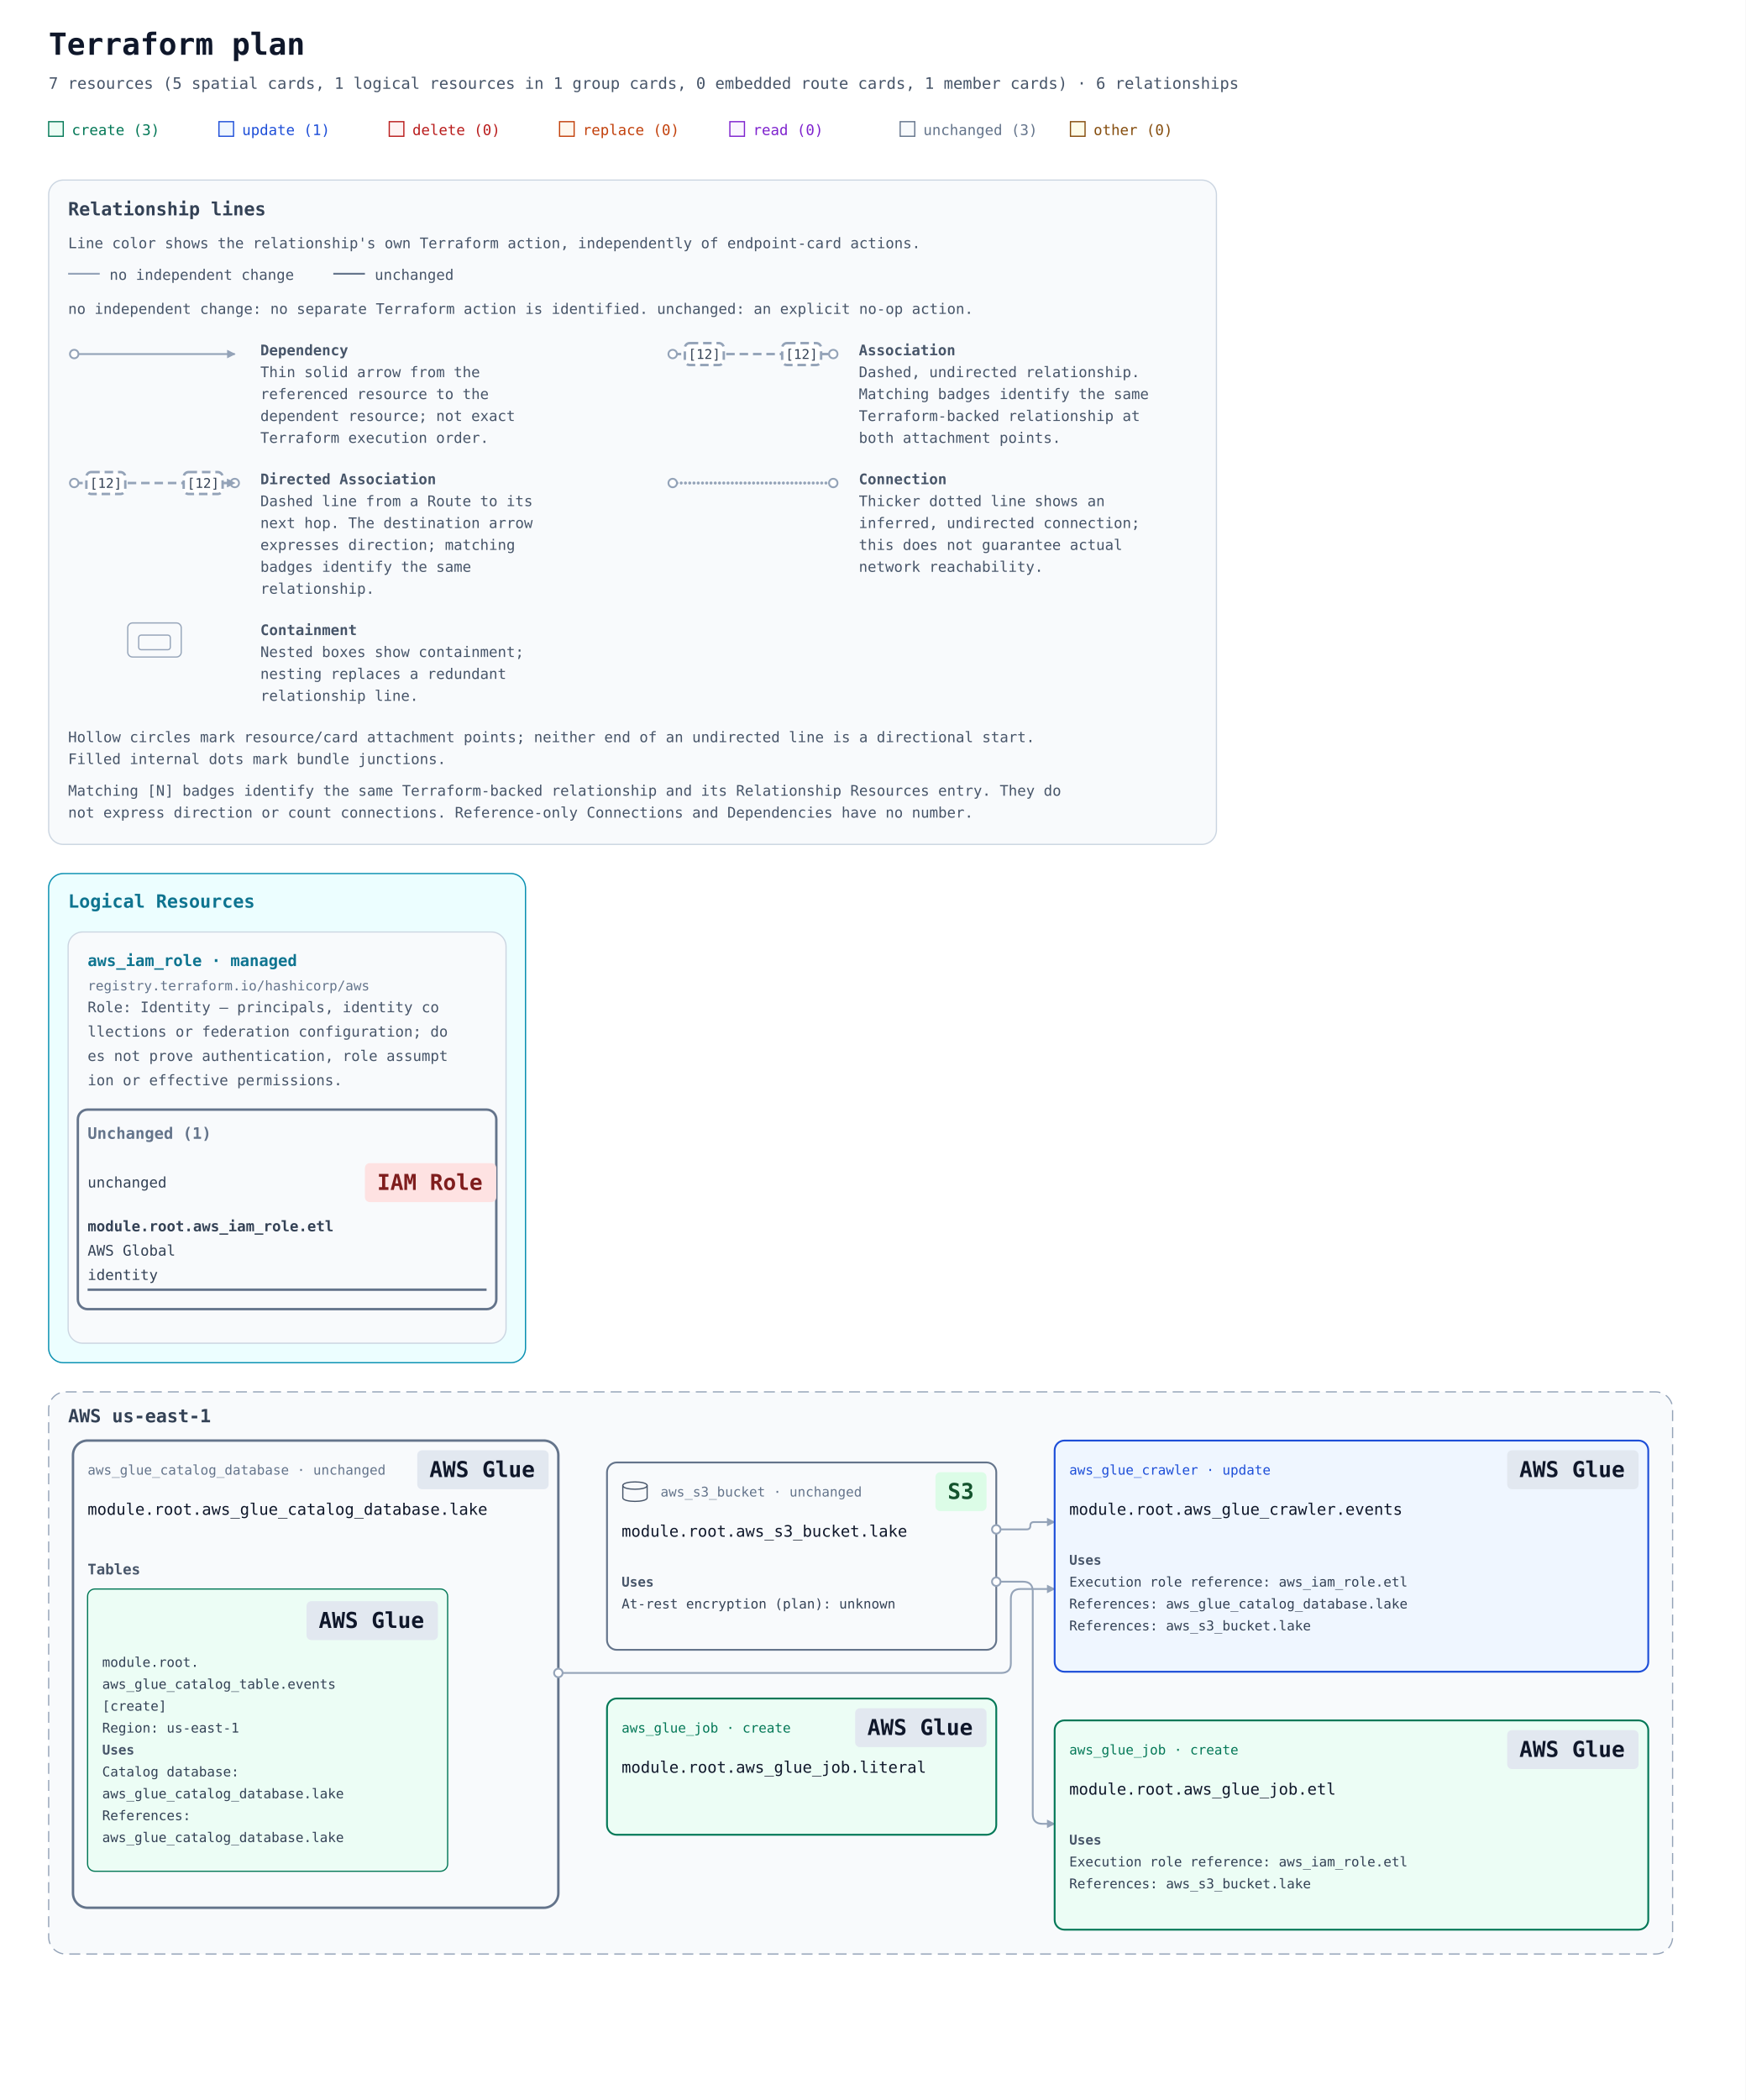
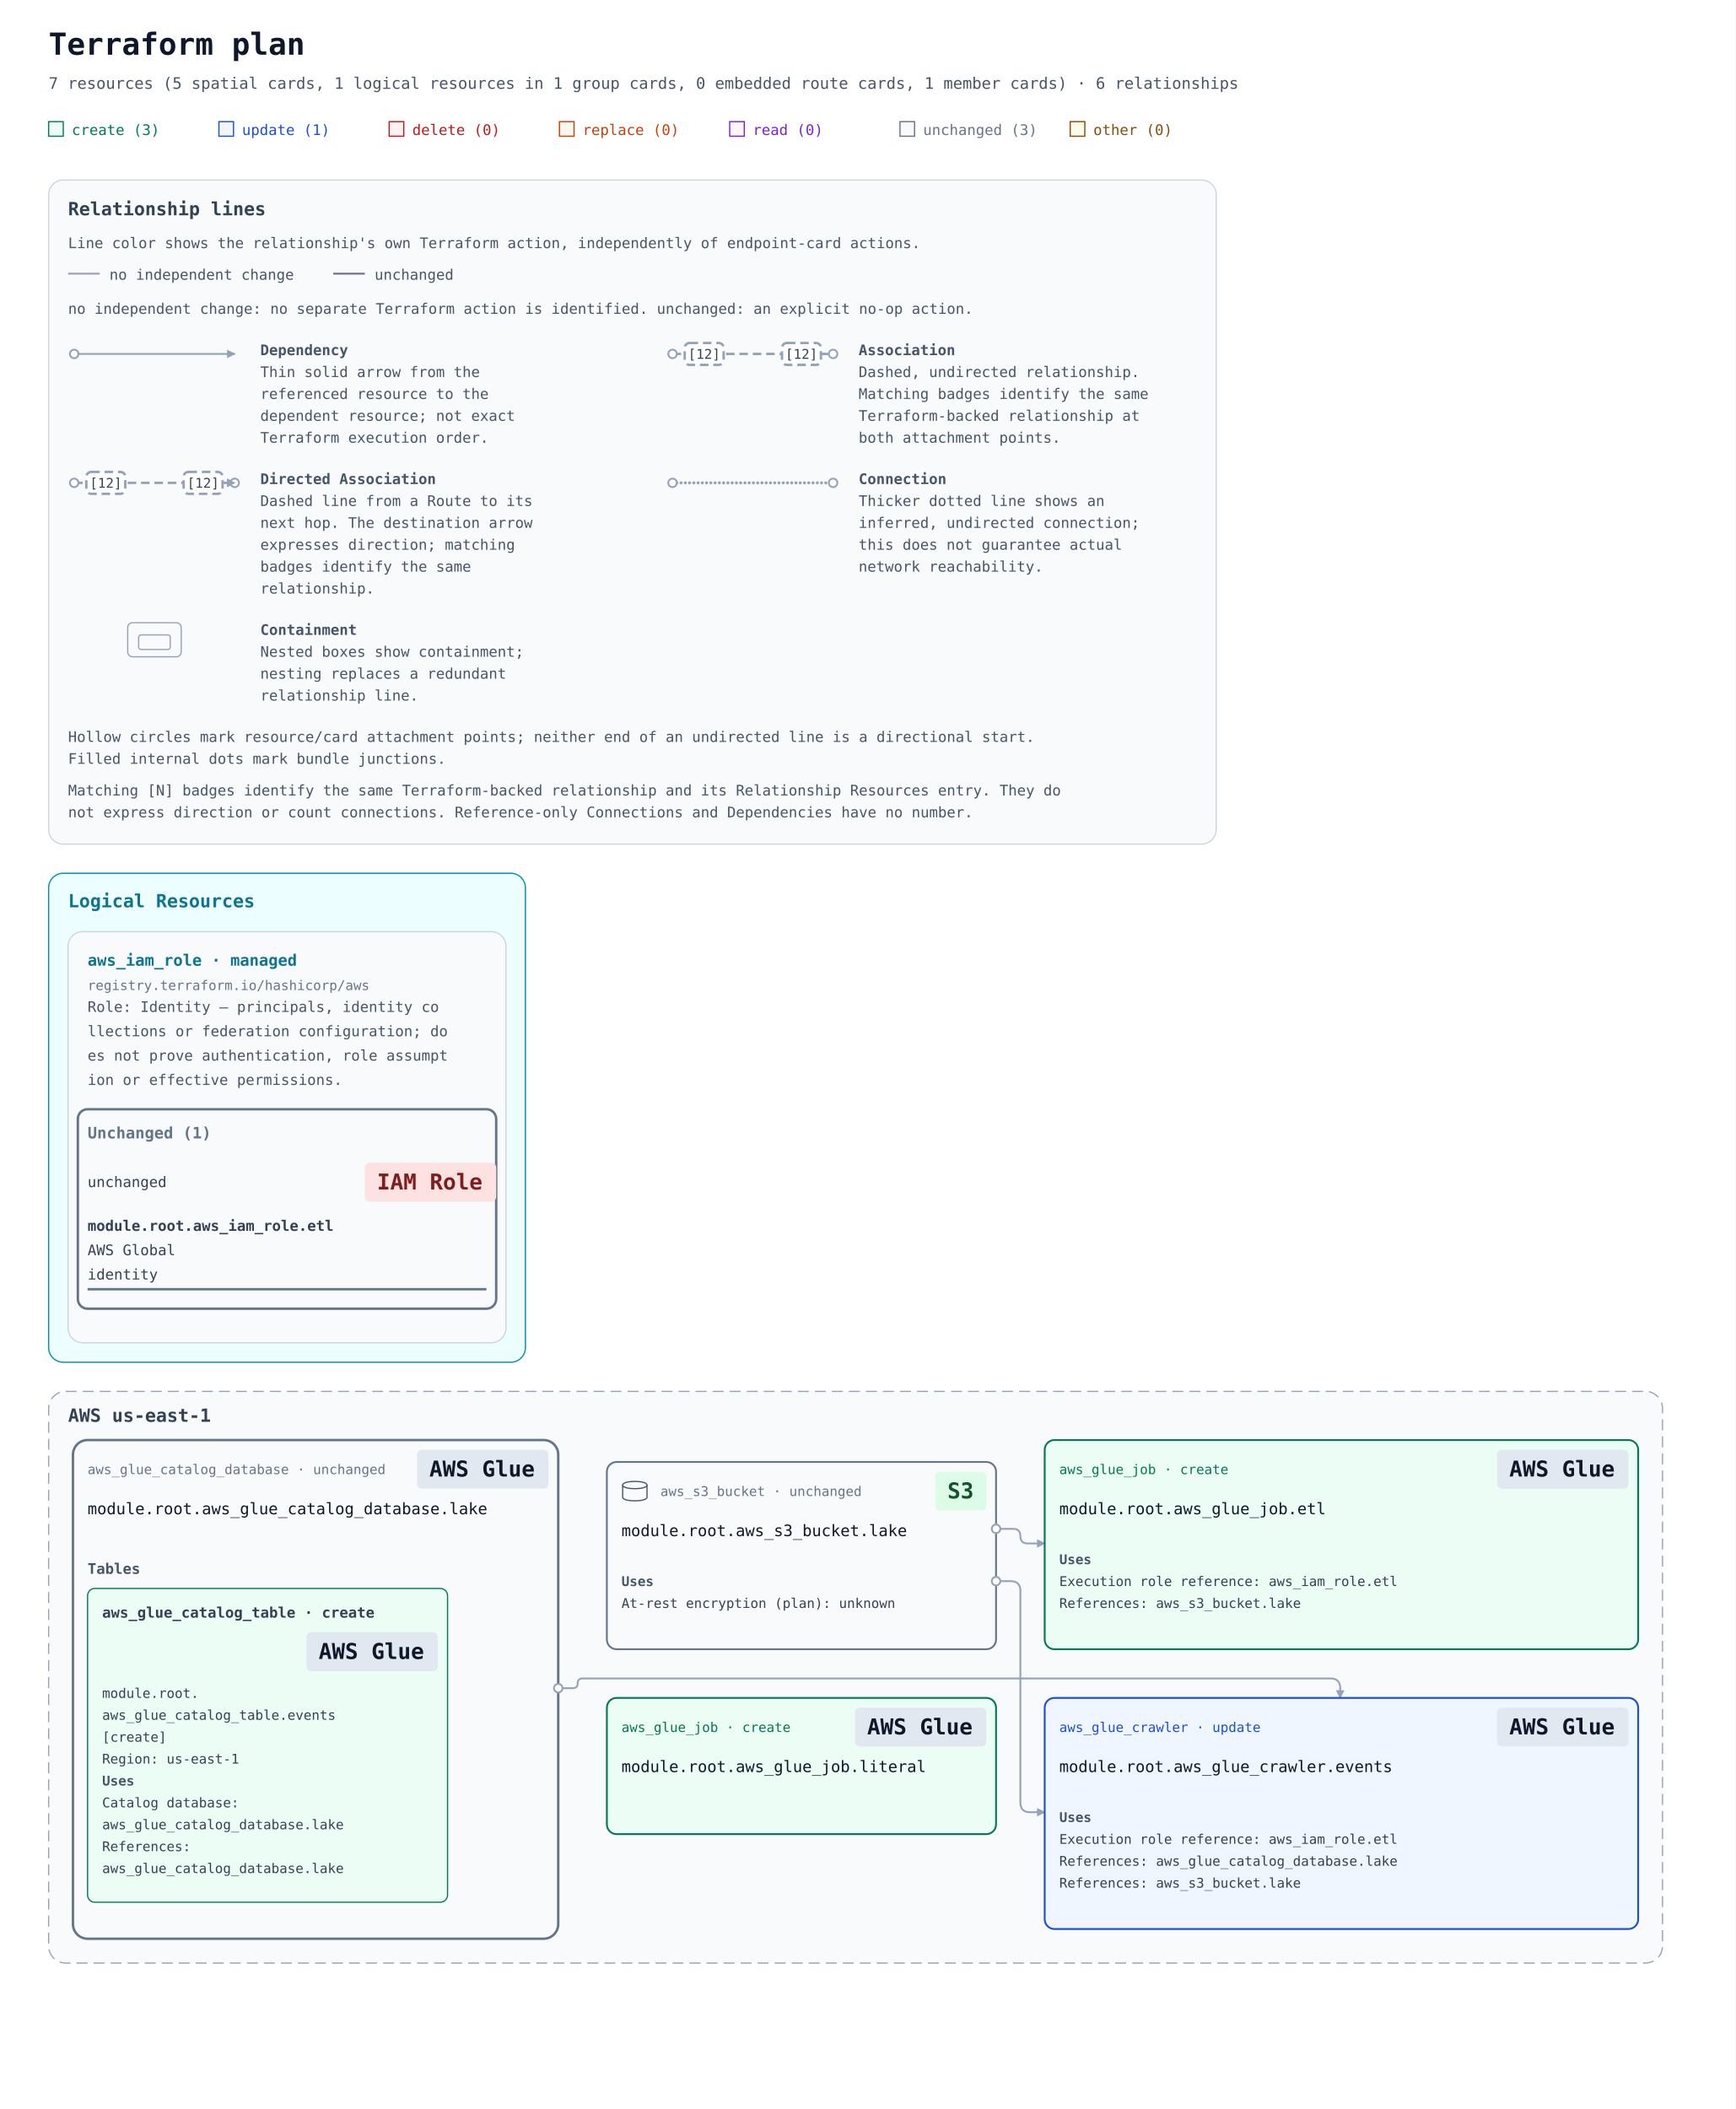
- <svg xmlns="http://www.w3.org/2000/svg" width="1435" height="1726" viewBox="0 0 1435 1726" role="img" aria-labelledby="title description">
+ <svg xmlns="http://www.w3.org/2000/svg" width="1427" height="1734" viewBox="0 0 1427 1734" role="img" aria-labelledby="title description">
  <defs>
    <marker id="arrow" viewBox="0 0 10 10" refX="9" refY="5" markerWidth="7" markerHeight="7" markerUnits="userSpaceOnUse" orient="auto-start-reverse">
      <path d="M 0 0 L 10 5 L 0 10 z" fill="#94a3b8" />
    </marker>
-     <mask id="container-occlusion-0" maskUnits="userSpaceOnUse" maskContentUnits="userSpaceOnUse" x="0" y="0" width="1435" height="742" style="mask-type:luminance">
-       <rect width="1435" height="742" fill="white" />
-       <rect data-occluder="resource-6177735f676c75655f636174616c6f675f64617461626173652e6c616b65-current" x="58" y="198" width="403" height="388" rx="14" fill="black" />
+     <mask id="container-occlusion-0" maskUnits="userSpaceOnUse" maskContentUnits="userSpaceOnUse" x="0" y="0" width="1427" height="750" style="mask-type:luminance">
+       <rect width="1427" height="750" fill="white" />
+       <rect data-occluder="resource-6177735f676c75655f636174616c6f675f64617461626173652e6c616b65-current" x="58" y="198" width="403" height="414" rx="14" fill="black" />
    </mask>
  </defs>
  <rect width="100%" height="100%" fill="#ffffff" />
  <g font-family="ui-monospace, SFMono-Regular, Consolas, monospace">
    <text x="40" y="45" font-size="25" font-weight="700" fill="#0f172a">Terraform plan</text>
    <text x="40" y="73" font-size="13" fill="#475569">7 resources (5 spatial cards, 1 logical resources in 1 group cards, 0 embedded route cards, 1 member cards) · 6 relationships</text>
    <rect x="40" y="100" width="12" height="12" fill="#ecfdf5" stroke="#047857" />
    <text x="59" y="111" font-size="12" fill="#047857">create (3)</text>
    <rect x="180" y="100" width="12" height="12" fill="#eff6ff" stroke="#1d4ed8" />
    <text x="199" y="111" font-size="12" fill="#1d4ed8">update (1)</text>
    <rect x="320" y="100" width="12" height="12" fill="#fef2f2" stroke="#b91c1c" />
    <text x="339" y="111" font-size="12" fill="#b91c1c">delete (0)</text>
    <rect x="460" y="100" width="12" height="12" fill="#fff7ed" stroke="#c2410c" />
    <text x="479" y="111" font-size="12" fill="#c2410c">replace (0)</text>
    <rect x="600" y="100" width="12" height="12" fill="#faf5ff" stroke="#7e22ce" />
    <text x="619" y="111" font-size="12" fill="#7e22ce">read (0)</text>
    <rect x="740" y="100" width="12" height="12" fill="#f8fafc" stroke="#64748b" />
    <text x="759" y="111" font-size="12" fill="#64748b">unchanged (3)</text>
    <rect x="880" y="100" width="12" height="12" fill="#fefce8" stroke="#854d0e" />
    <text x="899" y="111" font-size="12" fill="#854d0e">other (0)</text>
    <g id="relationship-legend" font-size="12" fill="#475569" transform="translate(40 148)">
      <rect width="960" height="546" rx="12" fill="#f8fafc" stroke="#cbd5e1" />
      <text x="16" y="29" font-size="15" font-weight="700" fill="#334155">Relationship lines</text>
      <text x="16" y="56">Line color shows the relationship's own Terraform action, independently of endpoint-card actions.</text>
      <path data-legend-action="none" d="M 16 77 H 42" fill="none" stroke="#94a3b8" stroke-width="1.5" />
      <text x="50" y="82">no independent change</text>
      <path data-legend-action="unchanged" d="M 234 77 H 260" fill="none" stroke="#64748b" stroke-width="1.5" />
      <text x="268" y="82">unchanged</text>
      <text x="16" y="110">no independent change: no separate Terraform action is identified. unchanged: an explicit no-op action.</text>
      <g data-legend-entry="dependency" transform="translate(0 132)">
        <g data-legend-sample="dependency">
          <path data-legend-kind="dependency" data-directionality="directed" d="M 21 11 H 153" fill="none" stroke="#94a3b8" stroke-width="1.5" marker-end="url(#arrow)" />
          <circle data-legend-endpoint="source" cx="21" cy="11" r="3.5" fill="#ffffff" stroke="#94a3b8" stroke-width="1.5" />
        </g>
        <text x="174" y="12" font-weight="700">Dependency</text>
        <text x="174" y="30">Thin solid arrow from the</text>
        <text x="174" y="48">referenced resource to the</text>
        <text x="174" y="66">dependent resource; not exact</text>
        <text x="174" y="84">Terraform execution order.</text>
      </g>
      <g data-legend-entry="association" transform="translate(492 132)">
        <g data-legend-sample="association">
          <path data-legend-kind="association" data-directionality="undirected" d="M 21 11 H 153" fill="none" stroke="#94a3b8" stroke-width="2" stroke-dasharray="7 4" />
          <circle data-legend-endpoint="source" cx="21" cy="11" r="3.5" fill="#ffffff" stroke="#94a3b8" stroke-width="1.5" />
          <circle data-legend-endpoint="target" cx="153" cy="11" r="3.5" fill="#ffffff" stroke="#94a3b8" stroke-width="1.5" />
          <g data-legend-badge="source">
            <rect x="31" y="2" width="32" height="18" rx="4" fill="#ffffff" stroke="#94a3b8" stroke-width="2" stroke-dasharray="7 4" />
            <text x="47" y="15" text-anchor="middle" font-size="11" fill="#334155">[12]</text>
          </g>
          <g data-legend-badge="target">
            <rect x="111" y="2" width="32" height="18" rx="4" fill="#ffffff" stroke="#94a3b8" stroke-width="2" stroke-dasharray="7 4" />
            <text x="127" y="15" text-anchor="middle" font-size="11" fill="#334155">[12]</text>
          </g>
        </g>
        <text x="174" y="12" font-weight="700">Association</text>
        <text x="174" y="30">Dashed, undirected relationship.</text>
        <text x="174" y="48">Matching badges identify the same</text>
        <text x="174" y="66">Terraform-backed relationship at</text>
        <text x="174" y="84">both attachment points.</text>
      </g>
      <g data-legend-entry="directed-association" transform="translate(0 238)">
        <g data-legend-sample="directed-association">
          <path data-legend-kind="directed-association" data-directionality="directed" d="M 21 11 H 153" fill="none" stroke="#94a3b8" stroke-width="2" stroke-dasharray="7 4" marker-end="url(#arrow)" />
          <circle data-legend-endpoint="source" cx="21" cy="11" r="3.5" fill="#ffffff" stroke="#94a3b8" stroke-width="1.5" />
          <circle data-legend-endpoint="target" cx="153" cy="11" r="3.5" fill="#ffffff" stroke="#94a3b8" stroke-width="1.5" />
          <path data-legend-arrow="true" d="M 146.7 7.5 L 153.7 11 L 146.7 14.5 Z" fill="#94a3b8" />
          <g data-legend-badge="source">
            <rect x="31" y="2" width="32" height="18" rx="4" fill="#ffffff" stroke="#94a3b8" stroke-width="2" stroke-dasharray="7 4" />
            <text x="47" y="15" text-anchor="middle" font-size="11" fill="#334155">[12]</text>
          </g>
          <g data-legend-badge="target">
            <rect x="111" y="2" width="32" height="18" rx="4" fill="#ffffff" stroke="#94a3b8" stroke-width="2" stroke-dasharray="7 4" />
            <text x="127" y="15" text-anchor="middle" font-size="11" fill="#334155">[12]</text>
          </g>
        </g>
        <text x="174" y="12" font-weight="700">Directed Association</text>
        <text x="174" y="30">Dashed line from a Route to its</text>
        <text x="174" y="48">next hop. The destination arrow</text>
        <text x="174" y="66">expresses direction; matching</text>
        <text x="174" y="84">badges identify the same</text>
        <text x="174" y="102">relationship.</text>
      </g>
      <g data-legend-entry="connection" transform="translate(492 238)">
        <g data-legend-sample="connection">
          <path data-legend-kind="connection" data-directionality="undirected" d="M 21 11 H 153" fill="none" stroke="#94a3b8" stroke-width="2.5" stroke-dasharray="0 3.5" stroke-linecap="round" />
          <circle data-legend-endpoint="source" cx="21" cy="11" r="3.5" fill="#ffffff" stroke="#94a3b8" stroke-width="1.5" />
          <circle data-legend-endpoint="target" cx="153" cy="11" r="3.5" fill="#ffffff" stroke="#94a3b8" stroke-width="1.5" />
        </g>
        <text x="174" y="12" font-weight="700">Connection</text>
        <text x="174" y="30">Thicker dotted line shows an</text>
        <text x="174" y="48">inferred, undirected connection;</text>
        <text x="174" y="66">this does not guarantee actual</text>
        <text x="174" y="84">network reachability.</text>
      </g>
      <g data-legend-entry="containment" transform="translate(0 362)">
        <g data-legend-sample="containment">
          <g data-legend-kind="containment" fill="none" stroke="#94a3b8">
            <rect x="65" y="2" width="44" height="28" rx="4" />
            <rect x="74" y="12" width="26" height="12" rx="2" />
          </g>
        </g>
        <text x="174" y="12" font-weight="700">Containment</text>
        <text x="174" y="30">Nested boxes show containment;</text>
        <text x="174" y="48">nesting replaces a redundant</text>
        <text x="174" y="66">relationship line.</text>
      </g>
      <text x="16" y="462">Hollow circles mark resource/card attachment points; neither end of an undirected line is a directional start.</text>
      <text x="16" y="480">Filled internal dots mark bundle junctions.</text>
      <text x="16" y="506">Matching [N] badges identify the same Terraform-backed relationship and its Relationship Resources entry. They do</text>
      <text x="16" y="524">not express direction or count connections. Reference-only Connections and Dependencies have no number.</text>
    </g>
    <g transform="translate(0 558)">
      <g data-annotation-area="true">
        <g data-annotation-card="true" transform="translate(40 160)">
          <rect width="392" height="402" rx="12" fill="#f8fafc" stroke="#cbd5e1" />
          <g data-annotation-section="Logical Resources">
            <rect width="392" height="402" rx="12" fill="#ecfeff" stroke="#0891b2" />
            <text x="16" y="28" font-size="15" font-weight="700" fill="#0e7490">Logical Resources</text>
            <g data-annotation-card="true" transform="translate(16 48)">
              <rect width="360" height="338" rx="12" fill="#f8fafc" stroke="#cbd5e1" />
              <g data-logical-group="true" data-provider-source="registry.terraform.io/hashicorp/aws" data-resource-type="aws_iam_role" data-mode="managed">
                <text x="16" y="28" font-size="13" font-weight="700" fill="#0e7490">aws_iam_role · managed</text>
                <text x="16" y="48" font-size="11" fill="#64748b">registry.terraform.io/hashicorp/aws</text>
                <text data-role-explanation="true" x="16" y="66" font-size="12" fill="#475569" xml:space="preserve">Role: Identity — principals, identity co</text>
                <text data-role-explanation="true" x="16" y="86" font-size="12" fill="#475569" xml:space="preserve">llections or federation configuration; do</text>
                <text data-role-explanation="true" x="16" y="106" font-size="12" fill="#475569" xml:space="preserve">es not prove authentication, role assumpt</text>
                <text data-role-explanation="true" x="16" y="126" font-size="12" fill="#475569" xml:space="preserve">ion or effective permissions.</text>
                <g data-action-section="unchanged">
                  <rect x="8" y="146" width="344" height="164" rx="8" fill="none" stroke="#64748b" stroke-width="2" />
                  <text x="16" y="170" font-size="13" font-weight="700" fill="#64748b">Unchanged (1)</text>
                  <g id="resource-6177735f69616d5f726f6c652e65746c-current" data-architecture-id="terraform:6177735f69616d5f726f6c652e65746c-current" data-entity-kind="terraform" data-placement="logical" data-terraform-address="aws_iam_role.etl" data-qualified-address="module.root.aws_iam_role.etl" data-mode="managed" transform="translate(0 178)" data-role="identity">
                    <text x="16" y="32" font-size="12" fill="#334155" xml:space="preserve">unchanged</text>
                    <rect data-service-badge="true" data-service-category="iam" data-service-full-name="AWS Identity and Access Management" data-display-name="IAM Role" x="244" y="12" width="108" height="32" rx="4" fill="#fee2e2" />
                    <text data-service-name="true" x="254" y="34" font-size="18" font-weight="700" fill="#7f1d1d" xml:space="preserve">IAM Role</text>
                    <text x="16" y="68" font-size="12" fill="#334155" xml:space="preserve" font-weight="700">module.root.aws_iam_role.etl</text>
                    <text x="16" y="88" font-size="12" fill="#334155" xml:space="preserve">AWS Global</text>
                    <text x="16" y="108" font-size="12" fill="#334155" xml:space="preserve">identity</text>
                    <line data-resource-underline="true" x1="16" y1="116" x2="344" y2="116" stroke="#64748b" stroke-width="2" />
                  </g>
                </g>
              </g>
            </g>
          </g>
        </g>
      </g>
      <g data-architecture="true" transform="translate(0 426)">
        <g data-deployment-scope="true" data-scope-provider="AWS" data-region="us-east-1">
-           <rect x="40" y="160" width="1335" height="462" rx="14" fill="#f8fafc" stroke="#94a3b8" stroke-dasharray="9 5" />
+           <rect x="40" y="160" width="1327" height="470" rx="14" fill="#f8fafc" stroke="#94a3b8" stroke-dasharray="9 5" />
          <text x="56" y="185" font-size="15" font-weight="700" fill="#334155">AWS us-east-1</text>
        </g>
        <g data-member-cluster="resource-6177735f676c75655f636174616c6f675f64617461626173652e6c616b65-current">
-           <rect x="60" y="200" width="399" height="384" rx="12" fill="#f8fafc" stroke="#64748b" stroke-width="2" data-mode="managed" />
+           <rect x="60" y="200" width="399" height="410" rx="12" fill="#f8fafc" stroke="#64748b" stroke-width="2" data-mode="managed" />
        </g>
        <g data-edge-kind="dependency" data-source="resource-6177735f676c75655f636174616c6f675f64617461626173652e6c616b65-current" data-target="resource-6177735f676c75655f636174616c6f675f7461626c652e6576656e7473-current" />
-         <path d="M 459 391 L 823 391 Q 831 391 831 383 L 831 330 Q 831 322 839 322 L 867 322 " data-edge-kind="dependency" data-directionality="directed" data-source="resource-6177735f676c75655f636174616c6f675f64617461626173652e6c616b65-current" data-target="resource-6177735f676c75655f637261776c65722e6576656e7473-current" fill="none" stroke="#94a3b8" stroke-width="1.5" stroke-linejoin="round" marker-end="url(#arrow)" />
+         <path d="M 459 404 L 471 404 Q 475 404 475 400 L 475 400 Q 475 396 479 396 L 1094 396 Q 1102 396 1102 404 L 1102 412 " data-edge-kind="dependency" data-directionality="directed" data-source="resource-6177735f676c75655f636174616c6f675f64617461626173652e6c616b65-current" data-target="resource-6177735f676c75655f637261776c65722e6576656e7473-current" fill="none" stroke="#94a3b8" stroke-width="1.5" stroke-linejoin="round" marker-end="url(#arrow)" />
        <g data-edge-kind="dependency" data-source="resource-6177735f69616d5f726f6c652e65746c-current" data-target="resource-6177735f676c75655f637261776c65722e6576656e7473-current" />
        <g data-edge-kind="dependency" data-source="resource-6177735f69616d5f726f6c652e65746c-current" data-target="resource-6177735f676c75655f6a6f622e65746c-current" />
-         <path d="M 819 273 L 844 273 Q 847 273 847 270 L 847 270 Q 847 267 850 267 L 867 267 " data-edge-kind="dependency" data-directionality="directed" data-source="resource-6177735f73335f6275636b65742e6c616b65-current" data-target="resource-6177735f676c75655f637261776c65722e6576656e7473-current" fill="none" stroke="#94a3b8" stroke-width="1.5" stroke-linejoin="round" marker-end="url(#arrow)" mask="url(#container-occlusion-0)" />
-         <path d="M 819 316 L 841 316 Q 849 316 849 324 L 849 507 Q 849 515 857 515 L 867 515 " data-edge-kind="dependency" data-directionality="directed" data-source="resource-6177735f73335f6275636b65742e6c616b65-current" data-target="resource-6177735f676c75655f6a6f622e65746c-current" fill="none" stroke="#94a3b8" stroke-width="1.5" stroke-linejoin="round" marker-end="url(#arrow)" mask="url(#container-occlusion-0)" />
+         <path d="M 819 316 L 831 316 Q 839 316 839 324 L 839 498 Q 839 506 847 506 L 859 506 " data-edge-kind="dependency" data-directionality="directed" data-source="resource-6177735f73335f6275636b65742e6c616b65-current" data-target="resource-6177735f676c75655f637261776c65722e6576656e7473-current" fill="none" stroke="#94a3b8" stroke-width="1.5" stroke-linejoin="round" marker-end="url(#arrow)" mask="url(#container-occlusion-0)" />
+         <path d="M 819 273 L 833 273 Q 839 273 839 279 L 839 279 Q 839 285 845 285 L 859 285 " data-edge-kind="dependency" data-directionality="directed" data-source="resource-6177735f73335f6275636b65742e6c616b65-current" data-target="resource-6177735f676c75655f6a6f622e65746c-current" fill="none" stroke="#94a3b8" stroke-width="1.5" stroke-linejoin="round" marker-end="url(#arrow)" mask="url(#container-occlusion-0)" />
        <g id="resource-6177735f676c75655f636174616c6f675f64617461626173652e6c616b65-current" data-architecture-id="terraform:6177735f676c75655f636174616c6f675f64617461626173652e6c616b65-current" data-qualified-address="module.root.aws_glue_catalog_database.lake" data-terraform-address="aws_glue_catalog_database.lake">
          <text x="72" y="228" font-size="11" fill="#64748b">aws_glue_catalog_database · unchanged</text>
          <rect data-service-badge="true" data-service-category="neutral" data-service-full-name="AWS Glue" data-display-name="AWS Glue" x="343" y="208" width="108" height="32" rx="4" fill="#e2e8f0" />
          <text data-service-name="true" x="353" y="230" font-size="18" font-weight="700" fill="#0f172a" xml:space="preserve">AWS Glue</text>
          <text x="72" y="261" font-size="13" fill="#0f172a" xml:space="preserve">module.root.aws_glue_catalog_database.lake</text>
          <g data-cluster-members="true">
            <text x="72" y="310" font-size="12" font-weight="700" fill="#475569">Tables</text>
            <g id="resource-6177735f676c75655f636174616c6f675f7461626c652e6576656e7473-current" data-architecture-id="terraform:6177735f676c75655f636174616c6f675f7461626c652e6576656e7473-current" data-terraform-address="aws_glue_catalog_table.events" data-qualified-address="module.root.aws_glue_catalog_table.events" data-embedded-member="true" data-member-owner="aws_glue_catalog_database.lake">
-               <rect x="72" y="322" width="296" height="232" rx="6" fill="#ecfdf5" stroke="#047857" stroke-width="1" />
-               <rect data-service-badge="true" data-service-category="neutral" data-service-full-name="AWS Glue" data-display-name="AWS Glue" x="252" y="332" width="108" height="32" rx="4" fill="#e2e8f0" />
-               <text data-service-name="true" x="262" y="354" font-size="18" font-weight="700" fill="#0f172a" xml:space="preserve">AWS Glue</text>
-               <text x="84" y="386" font-size="11" fill="#334155" xml:space="preserve">module.root.</text>
-               <text x="84" y="404" font-size="11" fill="#334155" xml:space="preserve">aws_glue_catalog_table.events </text>
-               <text x="84" y="422" font-size="11" fill="#334155" xml:space="preserve">[create]</text>
-               <text x="84" y="440" font-size="11" fill="#334155" xml:space="preserve">Region: us-east-1</text>
+               <rect x="72" y="322" width="296" height="258" rx="6" fill="#ecfdf5" stroke="#047857" stroke-width="1" />
+               <text data-resource-type-heading="true" font-size="12" font-weight="700" fill="#334155">
+                 <tspan x="84" y="346" xml:space="preserve">aws_glue_catalog_table · create</tspan>
+               </text>
+               <rect data-service-badge="true" data-service-category="neutral" data-service-full-name="AWS Glue" data-display-name="AWS Glue" x="252" y="358" width="108" height="32" rx="4" fill="#e2e8f0" />
+               <text data-service-name="true" x="262" y="380" font-size="18" font-weight="700" fill="#0f172a" xml:space="preserve">AWS Glue</text>
+               <text x="84" y="412" font-size="11" fill="#334155" xml:space="preserve">module.root.</text>
+               <text x="84" y="430" font-size="11" fill="#334155" xml:space="preserve">aws_glue_catalog_table.events </text>
+               <text x="84" y="448" font-size="11" fill="#334155" xml:space="preserve">[create]</text>
+               <text x="84" y="466" font-size="11" fill="#334155" xml:space="preserve">Region: us-east-1</text>
              <g data-resource-references="true">
-                 <text x="84" y="458" font-size="11" font-weight="700" fill="#475569">Uses</text>
+                 <text x="84" y="484" font-size="11" font-weight="700" fill="#475569">Uses</text>
                <a href="#resource-6177735f676c75655f636174616c6f675f64617461626173652e6c616b65-current" data-reference-attribute="database_name">
-                   <text x="84" y="476" font-size="11" fill="#334155" xml:space="preserve">Catalog database: </text>
-                   <text x="84" y="494" font-size="11" fill="#334155" xml:space="preserve">aws_glue_catalog_database.lake</text>
+                   <text x="84" y="502" font-size="11" fill="#334155" xml:space="preserve">Catalog database: </text>
+                   <text x="84" y="520" font-size="11" fill="#334155" xml:space="preserve">aws_glue_catalog_database.lake</text>
                </a>
                <a href="#resource-6177735f676c75655f636174616c6f675f64617461626173652e6c616b65-current" data-reference-attribute="catalog_id">
-                   <text x="84" y="512" font-size="11" fill="#334155" xml:space="preserve">References: </text>
-                   <text x="84" y="530" font-size="11" fill="#334155" xml:space="preserve">aws_glue_catalog_database.lake</text>
+                   <text x="84" y="538" font-size="11" fill="#334155" xml:space="preserve">References: </text>
+                   <text x="84" y="556" font-size="11" fill="#334155" xml:space="preserve">aws_glue_catalog_database.lake</text>
                </a>
              </g>
            </g>
          </g>
-           <text x="72" y="572" font-size="10" fill="#64748b" />
+           <text x="72" y="598" font-size="10" fill="#64748b" />
        </g>
        <g id="resource-6177735f676c75655f637261776c65722e6576656e7473-current" data-architecture-id="terraform:6177735f676c75655f637261776c65722e6576656e7473-current" data-qualified-address="module.root.aws_glue_crawler.events" data-terraform-address="aws_glue_crawler.events">
-           <rect x="867" y="200" width="488" height="190" rx="8" fill="#eff6ff" stroke="#1d4ed8" stroke-width="1.5" data-mode="managed" />
-           <text x="879" y="228" font-size="11" fill="#1d4ed8">aws_glue_crawler · update</text>
-           <rect data-service-badge="true" data-service-category="neutral" data-service-full-name="AWS Glue" data-display-name="AWS Glue" x="1239" y="208" width="108" height="32" rx="4" fill="#e2e8f0" />
-           <text data-service-name="true" x="1249" y="230" font-size="18" font-weight="700" fill="#0f172a" xml:space="preserve">AWS Glue</text>
-           <text x="879" y="261" font-size="13" fill="#0f172a" xml:space="preserve">module.root.aws_glue_crawler.events</text>
+           <rect x="859" y="412" width="488" height="190" rx="8" fill="#eff6ff" stroke="#1d4ed8" stroke-width="1.5" data-mode="managed" />
+           <text x="871" y="440" font-size="11" fill="#1d4ed8">aws_glue_crawler · update</text>
+           <rect data-service-badge="true" data-service-category="neutral" data-service-full-name="AWS Glue" data-display-name="AWS Glue" x="1231" y="420" width="108" height="32" rx="4" fill="#e2e8f0" />
+           <text data-service-name="true" x="1241" y="442" font-size="18" font-weight="700" fill="#0f172a" xml:space="preserve">AWS Glue</text>
+           <text x="871" y="473" font-size="13" fill="#0f172a" xml:space="preserve">module.root.aws_glue_crawler.events</text>
          <g data-resource-references="true">
-             <text x="879" y="302" font-size="11" font-weight="700" fill="#475569">Uses</text>
+             <text x="871" y="514" font-size="11" font-weight="700" fill="#475569">Uses</text>
            <a href="#resource-6177735f69616d5f726f6c652e65746c-current" data-reference-attribute="role">
-               <text x="879" y="320" font-size="11" fill="#334155" xml:space="preserve">Execution role reference: aws_iam_role.etl</text>
+               <text x="871" y="532" font-size="11" fill="#334155" xml:space="preserve">Execution role reference: aws_iam_role.etl</text>
            </a>
            <a href="#resource-6177735f676c75655f636174616c6f675f64617461626173652e6c616b65-current" data-reference-attribute="database_name">
-               <text x="879" y="338" font-size="11" fill="#334155" xml:space="preserve">References: aws_glue_catalog_database.lake</text>
+               <text x="871" y="550" font-size="11" fill="#334155" xml:space="preserve">References: aws_glue_catalog_database.lake</text>
            </a>
            <a href="#resource-6177735f73335f6275636b65742e6c616b65-current" data-reference-attribute="s3_target.path">
-               <text x="879" y="356" font-size="11" fill="#334155" xml:space="preserve">References: aws_s3_bucket.lake</text>
-             </a>
-           </g>
-           <text x="879" y="378" font-size="10" fill="#64748b" />
+               <text x="871" y="568" font-size="11" fill="#334155" xml:space="preserve">References: aws_s3_bucket.lake</text>
+             </a>
+           </g>
+           <text x="871" y="590" font-size="10" fill="#64748b" />
        </g>
        <g id="resource-6177735f676c75655f6a6f622e65746c-current" data-architecture-id="terraform:6177735f676c75655f6a6f622e65746c-current" data-qualified-address="module.root.aws_glue_job.etl" data-terraform-address="aws_glue_job.etl">
-           <rect x="867" y="430" width="488" height="172" rx="8" fill="#ecfdf5" stroke="#047857" stroke-width="1.5" data-mode="managed" />
-           <text x="879" y="458" font-size="11" fill="#047857">aws_glue_job · create</text>
-           <rect data-service-badge="true" data-service-category="neutral" data-service-full-name="AWS Glue" data-display-name="AWS Glue" x="1239" y="438" width="108" height="32" rx="4" fill="#e2e8f0" />
-           <text data-service-name="true" x="1249" y="460" font-size="18" font-weight="700" fill="#0f172a" xml:space="preserve">AWS Glue</text>
-           <text x="879" y="491" font-size="13" fill="#0f172a" xml:space="preserve">module.root.aws_glue_job.etl</text>
+           <rect x="859" y="200" width="488" height="172" rx="8" fill="#ecfdf5" stroke="#047857" stroke-width="1.5" data-mode="managed" />
+           <text x="871" y="228" font-size="11" fill="#047857">aws_glue_job · create</text>
+           <rect data-service-badge="true" data-service-category="neutral" data-service-full-name="AWS Glue" data-display-name="AWS Glue" x="1231" y="208" width="108" height="32" rx="4" fill="#e2e8f0" />
+           <text data-service-name="true" x="1241" y="230" font-size="18" font-weight="700" fill="#0f172a" xml:space="preserve">AWS Glue</text>
+           <text x="871" y="261" font-size="13" fill="#0f172a" xml:space="preserve">module.root.aws_glue_job.etl</text>
          <g data-resource-references="true">
-             <text x="879" y="532" font-size="11" font-weight="700" fill="#475569">Uses</text>
+             <text x="871" y="302" font-size="11" font-weight="700" fill="#475569">Uses</text>
            <a href="#resource-6177735f69616d5f726f6c652e65746c-current" data-reference-attribute="role_arn">
-               <text x="879" y="550" font-size="11" fill="#334155" xml:space="preserve">Execution role reference: aws_iam_role.etl</text>
+               <text x="871" y="320" font-size="11" fill="#334155" xml:space="preserve">Execution role reference: aws_iam_role.etl</text>
            </a>
            <a href="#resource-6177735f73335f6275636b65742e6c616b65-current" data-reference-attribute="command.script_location">
-               <text x="879" y="568" font-size="11" fill="#334155" xml:space="preserve">References: aws_s3_bucket.lake</text>
-             </a>
-           </g>
-           <text x="879" y="590" font-size="10" fill="#64748b" />
+               <text x="871" y="338" font-size="11" fill="#334155" xml:space="preserve">References: aws_s3_bucket.lake</text>
+             </a>
+           </g>
+           <text x="871" y="360" font-size="10" fill="#64748b" />
        </g>
        <g id="resource-6177735f676c75655f6a6f622e6c69746572616c-current" data-architecture-id="terraform:6177735f676c75655f6a6f622e6c69746572616c-current" data-qualified-address="module.root.aws_glue_job.literal" data-terraform-address="aws_glue_job.literal">
          <rect x="499" y="412" width="320" height="112" rx="8" fill="#ecfdf5" stroke="#047857" stroke-width="1.5" data-mode="managed" />
          <text x="511" y="440" font-size="11" fill="#047857">aws_glue_job · create</text>
          <rect data-service-badge="true" data-service-category="neutral" data-service-full-name="AWS Glue" data-display-name="AWS Glue" x="703" y="420" width="108" height="32" rx="4" fill="#e2e8f0" />
          <text data-service-name="true" x="713" y="442" font-size="18" font-weight="700" fill="#0f172a" xml:space="preserve">AWS Glue</text>
          <text x="511" y="473" font-size="13" fill="#0f172a" xml:space="preserve">module.root.aws_glue_job.literal</text>
          <text x="511" y="512" font-size="10" fill="#64748b" />
        </g>
        <g id="resource-6177735f73335f6275636b65742e6c616b65-current" data-architecture-id="terraform:6177735f73335f6275636b65742e6c616b65-current" data-qualified-address="module.root.aws_s3_bucket.lake" data-terraform-address="aws_s3_bucket.lake">
          <rect x="499" y="218" width="320" height="154" rx="8" fill="#f8fafc" stroke="#64748b" stroke-width="1.5" data-mode="managed" />
          <text x="543" y="246" font-size="11" fill="#64748b">aws_s3_bucket · unchanged</text>
          <rect data-service-badge="true" data-service-category="storage" data-service-full-name="Amazon S3" data-display-name="S3" x="769" y="226" width="42" height="32" rx="4" fill="#dcfce7" />
          <text data-service-name="true" x="779" y="248" font-size="18" font-weight="700" fill="#14532d" xml:space="preserve">S3</text>
          <g data-role-shape="data-store" transform="translate(511 233)" role="img" aria-label="Visual role: data-store" pointer-events="none" fill="#f8fafc" stroke="#475569" stroke-width="1">
            <path d="M1 4 C1 0 21 0 21 4 V14 C21 18 1 18 1 14 Z" />
            <path d="M1 4 C1 8 21 8 21 4" fill="none" />
          </g>
          <text x="511" y="279" font-size="13" fill="#0f172a" xml:space="preserve">module.root.aws_s3_bucket.lake</text>
          <g data-resource-references="true">
            <text x="511" y="320" font-size="11" font-weight="700" fill="#475569">Uses</text>
            <g>
              <text x="511" y="338" font-size="11" fill="#334155" xml:space="preserve">At-rest encryption (plan): unknown</text>
            </g>
          </g>
          <text x="511" y="360" font-size="10" fill="#64748b" />
        </g>
        <g data-endpoints="true" data-source="resource-6177735f676c75655f636174616c6f675f64617461626173652e6c616b65-current" data-target="resource-6177735f676c75655f637261776c65722e6576656e7473-current" aria-hidden="true">
-           <circle data-endpoint="source" cx="459" cy="391" r="3.5" fill="#ffffff" stroke="#94a3b8" stroke-width="1.5" />
+           <circle data-endpoint="source" cx="459" cy="404" r="3.5" fill="#ffffff" stroke="#94a3b8" stroke-width="1.5" />
        </g>
        <g data-endpoints="true" data-source="resource-6177735f73335f6275636b65742e6c616b65-current" data-target="resource-6177735f676c75655f637261776c65722e6576656e7473-current" aria-hidden="true">
+           <circle data-endpoint="source" cx="819" cy="316" r="3.5" fill="#ffffff" stroke="#94a3b8" stroke-width="1.5" />
+         </g>
+         <g data-endpoints="true" data-source="resource-6177735f73335f6275636b65742e6c616b65-current" data-target="resource-6177735f676c75655f6a6f622e65746c-current" aria-hidden="true">
          <circle data-endpoint="source" cx="819" cy="273" r="3.5" fill="#ffffff" stroke="#94a3b8" stroke-width="1.5" />
-         </g>
-         <g data-endpoints="true" data-source="resource-6177735f73335f6275636b65742e6c616b65-current" data-target="resource-6177735f676c75655f6a6f622e65746c-current" aria-hidden="true">
-           <circle data-endpoint="source" cx="819" cy="316" r="3.5" fill="#ffffff" stroke="#94a3b8" stroke-width="1.5" />
        </g>
      </g>
    </g>
  </g>
</svg>
